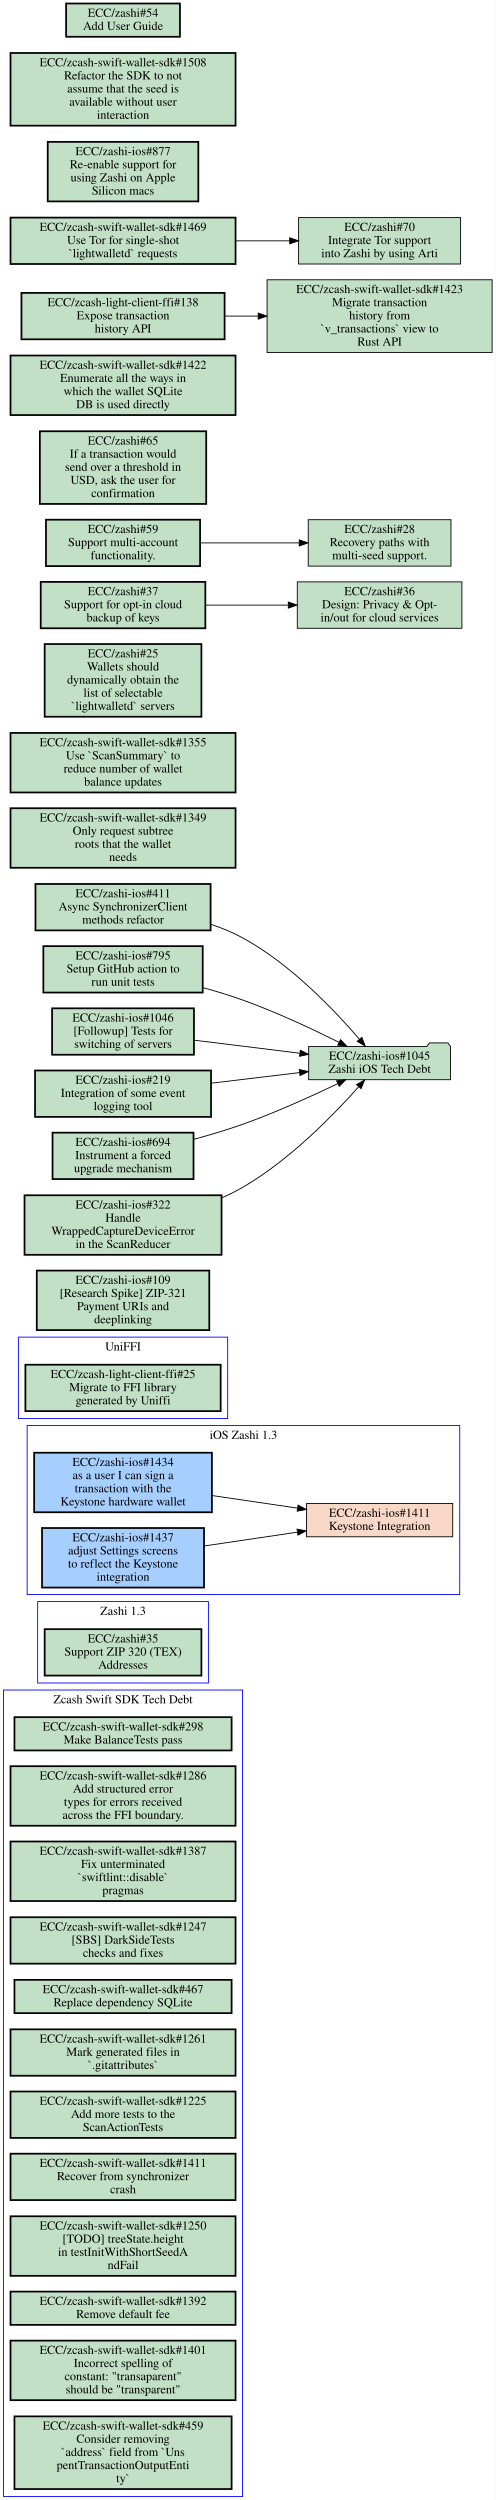
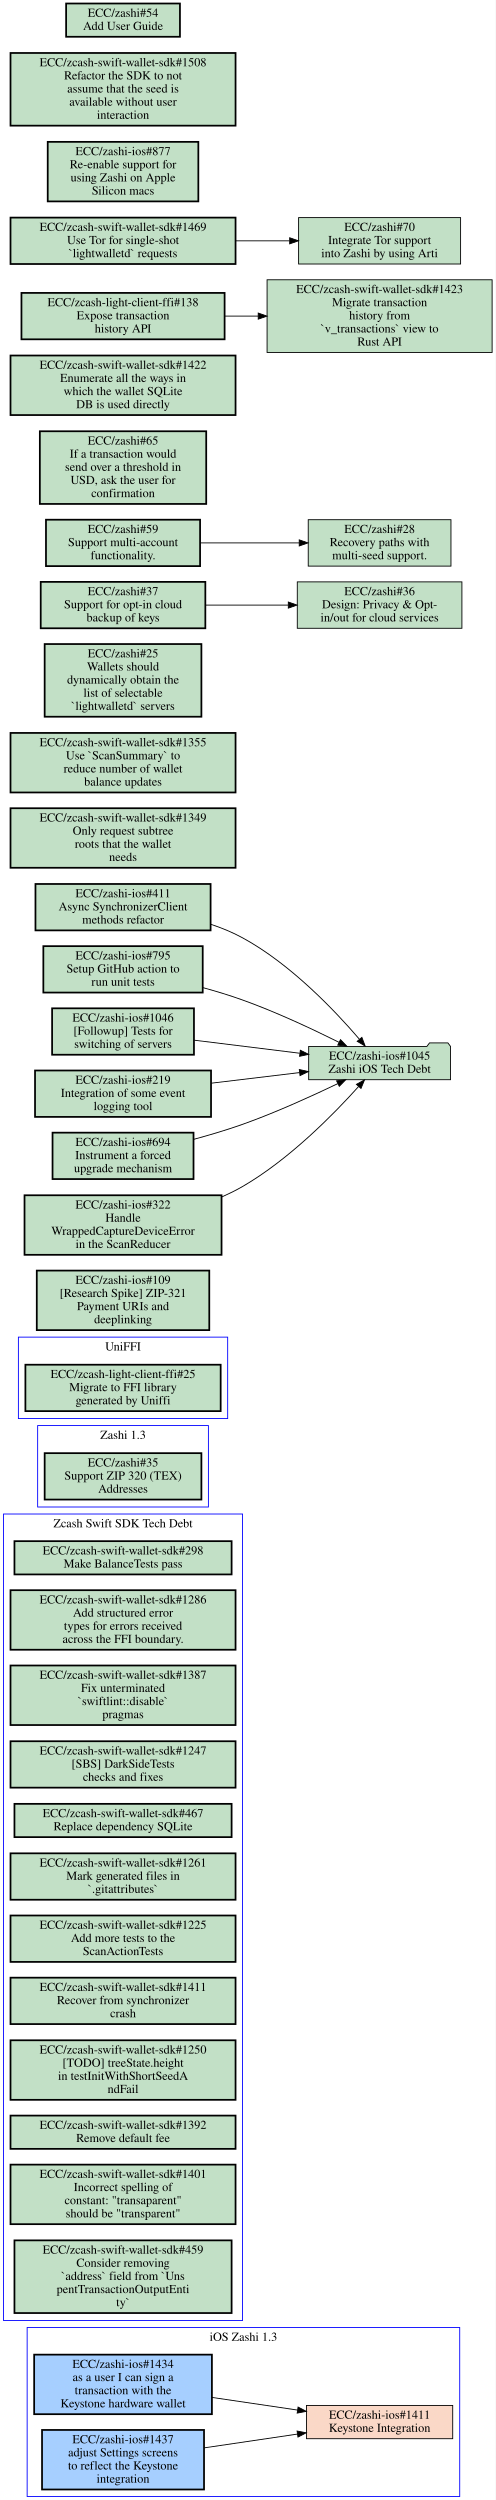
<svg xmlns="http://www.w3.org/2000/svg" xmlns:xlink="http://www.w3.org/1999/xlink" width="566pt" height="2855pt" viewBox="0.00 0.00 566.00 2855.00">
  <g id="graph0" class="graph" transform="scale(1 1) rotate(0) translate(4 2851)">
    <polygon fill="white" stroke="transparent" points="-4,4 -4,-2851 562,-2851 562,4 -4,4" />
    <g id="clust1" class="cluster">
+       <polygon fill="none" stroke="blue" points="39,-1130 39,-1223 234,-1223 234,-1130 39,-1130" />
+       <text text-anchor="middle" x="136.5" y="-1207.8" font-family="Times,serif" font-size="14.00">Zashi 1.3</text>
+     </g>
+     <g id="clust2" class="cluster">
      <polygon fill="none" stroke="blue" points="17,-1231 17,-1324 256,-1324 256,-1231 17,-1231" />
      <text text-anchor="middle" x="136.5" y="-1308.8" font-family="Times,serif" font-size="14.00">UniFFI</text>
    </g>
-     <g id="clust2" class="cluster">
-       <polygon fill="none" stroke="blue" points="0,0 0,-921 273,-921 273,0 0,0" />
-       <text text-anchor="middle" x="136.5" y="-905.8" font-family="Times,serif" font-size="14.00">Zcash Swift SDK Tech Debt</text>
-     </g>
    <g id="clust3" class="cluster">
-       <polygon fill="none" stroke="blue" points="39,-929 39,-1022 234,-1022 234,-929 39,-929" />
-       <text text-anchor="middle" x="136.5" y="-1006.8" font-family="Times,serif" font-size="14.00">Zashi 1.3</text>
+       <polygon fill="none" stroke="blue" points="27,0 27,-193 521,-193 521,0 27,0" />
+       <text text-anchor="middle" x="274" y="-177.8" font-family="Times,serif" font-size="14.00">iOS Zashi 1.3</text>
    </g>
    <g id="clust4" class="cluster">
-       <polygon fill="none" stroke="blue" points="27,-1030 27,-1223 521,-1223 521,-1030 27,-1030" />
-       <text text-anchor="middle" x="274" y="-1207.8" font-family="Times,serif" font-size="14.00">iOS Zashi 1.3</text>
+       <polygon fill="none" stroke="blue" points="0,-201 0,-1122 273,-1122 273,-201 0,-201" />
+       <text text-anchor="middle" x="136.5" y="-1106.8" font-family="Times,serif" font-size="14.00">Zcash Swift SDK Tech Debt</text>
    </g>
    <g id="node1" class="node open">
      <g id="a_node1">
+         <a xlink:href="https://github.com/Electric-Coin-Company/zashi/issues/35" xlink:title="ECC/zashi#35&#10;Support ZIP 320 (TEX)&#10;Addresses" target="_blank">
+           <polygon fill="#c2e0c6" stroke="black" stroke-width="2" points="226,-1191.5 47,-1191.5 47,-1138.5 226,-1138.5 226,-1191.5" />
+           <text text-anchor="middle" x="136.5" y="-1176.3" font-family="Times,serif" font-size="14.00">ECC/zashi#35</text>
+           <text text-anchor="middle" x="136.5" y="-1161.3" font-family="Times,serif" font-size="14.00">Support ZIP 320 (TEX)</text>
+           <text text-anchor="middle" x="136.5" y="-1146.3" font-family="Times,serif" font-size="14.00">Addresses</text>
+         </a>
+       </g>
+     </g>
+     <g id="node2" class="node open">
+       <g id="a_node2">
        <a xlink:href="https://github.com/Electric-Coin-Company/zcash-light-client-ffi/issues/25" xlink:title="ECC/zcash-light-client-ffi#25&#10;Migrate to FFI library&#10;generated by Uniffi" target="_blank">
          <polygon fill="#c2e0c6" stroke="black" stroke-width="2" points="248,-1292.5 25,-1292.5 25,-1239.5 248,-1239.5 248,-1292.5" />
          <text text-anchor="middle" x="136.5" y="-1277.3" font-family="Times,serif" font-size="14.00">ECC/zcash-light-client-ffi#25</text>
          <text text-anchor="middle" x="136.5" y="-1262.3" font-family="Times,serif" font-size="14.00">Migrate to FFI library</text>
          <text text-anchor="middle" x="136.5" y="-1247.3" font-family="Times,serif" font-size="14.00">generated by Uniffi</text>
        </a>
      </g>
    </g>
-     <g id="node2" class="node open">
-       <g id="a_node2">
-         <a xlink:href="https://github.com/Electric-Coin-Company/zcash-swift-wallet-sdk/issues/298" xlink:title="ECC/zcash-swift-wallet-sdk#298&#10;Make BalanceTests pass" target="_blank">
-           <polygon fill="#c2e0c6" stroke="black" stroke-width="2" points="260.5,-890 12.5,-890 12.5,-852 260.5,-852 260.5,-890" />
-           <text text-anchor="middle" x="136.5" y="-874.8" font-family="Times,serif" font-size="14.00">ECC/zcash-swift-wallet-sdk#298</text>
-           <text text-anchor="middle" x="136.5" y="-859.8" font-family="Times,serif" font-size="14.00">Make BalanceTests pass</text>
-         </a>
-       </g>
-     </g>
-     <g id="node3" class="node open">
+     <g id="node3" class="node closed">
      <g id="a_node3">
-         <a xlink:href="https://github.com/Electric-Coin-Company/zcash-swift-wallet-sdk/issues/1286" xlink:title="ECC/zcash-swift-wallet-sdk#1286&#10;Add structured error&#10;types for errors received&#10;across the FFI boundary." target="_blank">
-           <polygon fill="#c2e0c6" stroke="black" stroke-width="2" points="265,-834 8,-834 8,-766 265,-766 265,-834" />
-           <text text-anchor="middle" x="136.5" y="-818.8" font-family="Times,serif" font-size="14.00">ECC/zcash-swift-wallet-sdk#1286</text>
-           <text text-anchor="middle" x="136.5" y="-803.8" font-family="Times,serif" font-size="14.00">Add structured error</text>
-           <text text-anchor="middle" x="136.5" y="-788.8" font-family="Times,serif" font-size="14.00">types for errors received</text>
-           <text text-anchor="middle" x="136.5" y="-773.8" font-family="Times,serif" font-size="14.00">across the FFI boundary.</text>
-         </a>
-       </g>
-     </g>
-     <g id="node4" class="node open">
+         <a xlink:href="https://github.com/Electric-Coin-Company/zashi-ios/issues/1411" xlink:title="ECC/zashi-ios#1411&#10;Keystone Integration" target="_blank">
+           <polygon fill="#fad8c7" stroke="black" points="513,-104 346,-104 346,-66 513,-66 513,-104" />
+           <text text-anchor="middle" x="429.5" y="-88.8" font-family="Times,serif" font-size="14.00">ECC/zashi-ios#1411</text>
+           <text text-anchor="middle" x="429.5" y="-73.8" font-family="Times,serif" font-size="14.00">Keystone Integration</text>
+         </a>
+       </g>
+     </g>
+     <g id="node4" class="node committed">
      <g id="a_node4">
-         <a xlink:href="https://github.com/Electric-Coin-Company/zcash-swift-wallet-sdk/issues/1387" xlink:title="ECC/zcash-swift-wallet-sdk#1387&#10;Fix unterminated&#10;`swiftlint::disable`&#10;pragmas" target="_blank">
-           <polygon fill="#c2e0c6" stroke="black" stroke-width="2" points="265,-748 8,-748 8,-680 265,-680 265,-748" />
-           <text text-anchor="middle" x="136.5" y="-732.8" font-family="Times,serif" font-size="14.00">ECC/zcash-swift-wallet-sdk#1387</text>
-           <text text-anchor="middle" x="136.5" y="-717.8" font-family="Times,serif" font-size="14.00">Fix unterminated</text>
-           <text text-anchor="middle" x="136.5" y="-702.8" font-family="Times,serif" font-size="14.00">`swiftlint::disable`</text>
-           <text text-anchor="middle" x="136.5" y="-687.8" font-family="Times,serif" font-size="14.00">pragmas</text>
-         </a>
-       </g>
-     </g>
-     <g id="node5" class="node open">
+         <a xlink:href="https://github.com/Electric-Coin-Company/zashi-ios/issues/1434" xlink:title="ECC/zashi-ios#1434&#10;as a user I can sign a&#10;transaction with the&#10;Keystone hardware wallet" target="_blank">
+           <polygon fill="#a6cfff" stroke="black" stroke-width="2" points="238,-162 35,-162 35,-94 238,-94 238,-162" />
+           <text text-anchor="middle" x="136.5" y="-146.8" font-family="Times,serif" font-size="14.00">ECC/zashi-ios#1434</text>
+           <text text-anchor="middle" x="136.5" y="-131.8" font-family="Times,serif" font-size="14.00">as a user I can sign a</text>
+           <text text-anchor="middle" x="136.5" y="-116.8" font-family="Times,serif" font-size="14.00">transaction with the</text>
+           <text text-anchor="middle" x="136.5" y="-101.8" font-family="Times,serif" font-size="14.00">Keystone hardware wallet</text>
+         </a>
+       </g>
+     </g>
+     <g id="edge1" class="edge">
+       <path fill="none" stroke="black" d="M238.05,-113.14C269.78,-108.45 304.66,-103.3 335.81,-98.7" />
+       <polygon fill="black" stroke="black" points="336.4,-102.15 345.78,-97.22 335.37,-95.23 336.4,-102.15" />
+     </g>
+     <g id="node5" class="node committed">
      <g id="a_node5">
-         <a xlink:href="https://github.com/Electric-Coin-Company/zcash-swift-wallet-sdk/issues/1247" xlink:title="ECC/zcash-swift-wallet-sdk#1247&#10;[SBS] DarkSideTests&#10;checks and fixes" target="_blank">
-           <polygon fill="#c2e0c6" stroke="black" stroke-width="2" points="265,-661.5 8,-661.5 8,-608.5 265,-608.5 265,-661.5" />
-           <text text-anchor="middle" x="136.5" y="-646.3" font-family="Times,serif" font-size="14.00">ECC/zcash-swift-wallet-sdk#1247</text>
-           <text text-anchor="middle" x="136.5" y="-631.3" font-family="Times,serif" font-size="14.00">[SBS] DarkSideTests</text>
-           <text text-anchor="middle" x="136.5" y="-616.3" font-family="Times,serif" font-size="14.00">checks and fixes</text>
-         </a>
-       </g>
+         <a xlink:href="https://github.com/Electric-Coin-Company/zashi-ios/issues/1437" xlink:title="ECC/zashi-ios#1437&#10;adjust Settings screens&#10;to reflect the Keystone&#10;integration" target="_blank">
+           <polygon fill="#a6cfff" stroke="black" stroke-width="2" points="229,-76 44,-76 44,-8 229,-8 229,-76" />
+           <text text-anchor="middle" x="136.5" y="-60.8" font-family="Times,serif" font-size="14.00">ECC/zashi-ios#1437</text>
+           <text text-anchor="middle" x="136.5" y="-45.8" font-family="Times,serif" font-size="14.00">adjust Settings screens</text>
+           <text text-anchor="middle" x="136.5" y="-30.8" font-family="Times,serif" font-size="14.00">to reflect the Keystone</text>
+           <text text-anchor="middle" x="136.5" y="-15.8" font-family="Times,serif" font-size="14.00">integration</text>
+         </a>
+       </g>
+     </g>
+     <g id="edge2" class="edge">
+       <path fill="none" stroke="black" d="M229.17,-55.55C263.14,-60.56 301.66,-66.26 335.72,-71.29" />
+       <polygon fill="black" stroke="black" points="335.27,-74.76 345.67,-72.76 336.29,-67.84 335.27,-74.76" />
    </g>
    <g id="node6" class="node open">
      <g id="a_node6">
-         <a xlink:href="https://github.com/Electric-Coin-Company/zcash-swift-wallet-sdk/issues/467" xlink:title="ECC/zcash-swift-wallet-sdk#467&#10;Replace dependency SQLite" target="_blank">
-           <polygon fill="#c2e0c6" stroke="black" stroke-width="2" points="260.5,-590 12.5,-590 12.5,-552 260.5,-552 260.5,-590" />
-           <text text-anchor="middle" x="136.5" y="-574.8" font-family="Times,serif" font-size="14.00">ECC/zcash-swift-wallet-sdk#467</text>
-           <text text-anchor="middle" x="136.5" y="-559.8" font-family="Times,serif" font-size="14.00">Replace dependency SQLite</text>
+         <a xlink:href="https://github.com/Electric-Coin-Company/zcash-swift-wallet-sdk/issues/298" xlink:title="ECC/zcash-swift-wallet-sdk#298&#10;Make BalanceTests pass" target="_blank">
+           <polygon fill="#c2e0c6" stroke="black" stroke-width="2" points="260.5,-1091 12.5,-1091 12.5,-1053 260.5,-1053 260.5,-1091" />
+           <text text-anchor="middle" x="136.5" y="-1075.8" font-family="Times,serif" font-size="14.00">ECC/zcash-swift-wallet-sdk#298</text>
+           <text text-anchor="middle" x="136.5" y="-1060.8" font-family="Times,serif" font-size="14.00">Make BalanceTests pass</text>
        </a>
      </g>
    </g>
    <g id="node7" class="node open">
      <g id="a_node7">
-         <a xlink:href="https://github.com/Electric-Coin-Company/zcash-swift-wallet-sdk/issues/1261" xlink:title="ECC/zcash-swift-wallet-sdk#1261&#10;Mark generated files in&#10;`.gitattributes`" target="_blank">
-           <polygon fill="#c2e0c6" stroke="black" stroke-width="2" points="265,-533.5 8,-533.5 8,-480.5 265,-480.5 265,-533.5" />
-           <text text-anchor="middle" x="136.5" y="-518.3" font-family="Times,serif" font-size="14.00">ECC/zcash-swift-wallet-sdk#1261</text>
-           <text text-anchor="middle" x="136.5" y="-503.3" font-family="Times,serif" font-size="14.00">Mark generated files in</text>
-           <text text-anchor="middle" x="136.5" y="-488.3" font-family="Times,serif" font-size="14.00">`.gitattributes`</text>
+         <a xlink:href="https://github.com/Electric-Coin-Company/zcash-swift-wallet-sdk/issues/1286" xlink:title="ECC/zcash-swift-wallet-sdk#1286&#10;Add structured error&#10;types for errors received&#10;across the FFI boundary." target="_blank">
+           <polygon fill="#c2e0c6" stroke="black" stroke-width="2" points="265,-1035 8,-1035 8,-967 265,-967 265,-1035" />
+           <text text-anchor="middle" x="136.5" y="-1019.8" font-family="Times,serif" font-size="14.00">ECC/zcash-swift-wallet-sdk#1286</text>
+           <text text-anchor="middle" x="136.5" y="-1004.8" font-family="Times,serif" font-size="14.00">Add structured error</text>
+           <text text-anchor="middle" x="136.5" y="-989.8" font-family="Times,serif" font-size="14.00">types for errors received</text>
+           <text text-anchor="middle" x="136.5" y="-974.8" font-family="Times,serif" font-size="14.00">across the FFI boundary.</text>
        </a>
      </g>
    </g>
    <g id="node8" class="node open">
      <g id="a_node8">
-         <a xlink:href="https://github.com/Electric-Coin-Company/zcash-swift-wallet-sdk/issues/1225" xlink:title="ECC/zcash-swift-wallet-sdk#1225&#10;Add more tests to the&#10;ScanActionTests" target="_blank">
-           <polygon fill="#c2e0c6" stroke="black" stroke-width="2" points="265,-462.5 8,-462.5 8,-409.5 265,-409.5 265,-462.5" />
-           <text text-anchor="middle" x="136.5" y="-447.3" font-family="Times,serif" font-size="14.00">ECC/zcash-swift-wallet-sdk#1225</text>
-           <text text-anchor="middle" x="136.5" y="-432.3" font-family="Times,serif" font-size="14.00">Add more tests to the</text>
-           <text text-anchor="middle" x="136.5" y="-417.3" font-family="Times,serif" font-size="14.00">ScanActionTests</text>
+         <a xlink:href="https://github.com/Electric-Coin-Company/zcash-swift-wallet-sdk/issues/1387" xlink:title="ECC/zcash-swift-wallet-sdk#1387&#10;Fix unterminated&#10;`swiftlint::disable`&#10;pragmas" target="_blank">
+           <polygon fill="#c2e0c6" stroke="black" stroke-width="2" points="265,-949 8,-949 8,-881 265,-881 265,-949" />
+           <text text-anchor="middle" x="136.5" y="-933.8" font-family="Times,serif" font-size="14.00">ECC/zcash-swift-wallet-sdk#1387</text>
+           <text text-anchor="middle" x="136.5" y="-918.8" font-family="Times,serif" font-size="14.00">Fix unterminated</text>
+           <text text-anchor="middle" x="136.5" y="-903.8" font-family="Times,serif" font-size="14.00">`swiftlint::disable`</text>
+           <text text-anchor="middle" x="136.5" y="-888.8" font-family="Times,serif" font-size="14.00">pragmas</text>
        </a>
      </g>
    </g>
    <g id="node9" class="node open">
      <g id="a_node9">
-         <a xlink:href="https://github.com/Electric-Coin-Company/zcash-swift-wallet-sdk/issues/1411" xlink:title="ECC/zcash-swift-wallet-sdk#1411&#10;Recover from synchronizer&#10;crash" target="_blank">
-           <polygon fill="#c2e0c6" stroke="black" stroke-width="2" points="265,-391.5 8,-391.5 8,-338.5 265,-338.5 265,-391.5" />
-           <text text-anchor="middle" x="136.5" y="-376.3" font-family="Times,serif" font-size="14.00">ECC/zcash-swift-wallet-sdk#1411</text>
-           <text text-anchor="middle" x="136.5" y="-361.3" font-family="Times,serif" font-size="14.00">Recover from synchronizer</text>
-           <text text-anchor="middle" x="136.5" y="-346.3" font-family="Times,serif" font-size="14.00">crash</text>
+         <a xlink:href="https://github.com/Electric-Coin-Company/zcash-swift-wallet-sdk/issues/1247" xlink:title="ECC/zcash-swift-wallet-sdk#1247&#10;[SBS] DarkSideTests&#10;checks and fixes" target="_blank">
+           <polygon fill="#c2e0c6" stroke="black" stroke-width="2" points="265,-862.5 8,-862.5 8,-809.5 265,-809.5 265,-862.5" />
+           <text text-anchor="middle" x="136.5" y="-847.3" font-family="Times,serif" font-size="14.00">ECC/zcash-swift-wallet-sdk#1247</text>
+           <text text-anchor="middle" x="136.5" y="-832.3" font-family="Times,serif" font-size="14.00">[SBS] DarkSideTests</text>
+           <text text-anchor="middle" x="136.5" y="-817.3" font-family="Times,serif" font-size="14.00">checks and fixes</text>
        </a>
      </g>
    </g>
    <g id="node10" class="node open">
      <g id="a_node10">
-         <a xlink:href="https://github.com/Electric-Coin-Company/zcash-swift-wallet-sdk/issues/1250" xlink:title="ECC/zcash-swift-wallet-sdk#1250&#10;[TODO] treeState.height&#10;in testInitWithShortSeedA&#10;ndFail" target="_blank">
-           <polygon fill="#c2e0c6" stroke="black" stroke-width="2" points="265,-320 8,-320 8,-252 265,-252 265,-320" />
-           <text text-anchor="middle" x="136.5" y="-304.8" font-family="Times,serif" font-size="14.00">ECC/zcash-swift-wallet-sdk#1250</text>
-           <text text-anchor="middle" x="136.5" y="-289.8" font-family="Times,serif" font-size="14.00">[TODO] treeState.height</text>
-           <text text-anchor="middle" x="136.5" y="-274.8" font-family="Times,serif" font-size="14.00">in testInitWithShortSeedA</text>
-           <text text-anchor="middle" x="136.5" y="-259.8" font-family="Times,serif" font-size="14.00">ndFail</text>
+         <a xlink:href="https://github.com/Electric-Coin-Company/zcash-swift-wallet-sdk/issues/467" xlink:title="ECC/zcash-swift-wallet-sdk#467&#10;Replace dependency SQLite" target="_blank">
+           <polygon fill="#c2e0c6" stroke="black" stroke-width="2" points="260.5,-791 12.5,-791 12.5,-753 260.5,-753 260.5,-791" />
+           <text text-anchor="middle" x="136.5" y="-775.8" font-family="Times,serif" font-size="14.00">ECC/zcash-swift-wallet-sdk#467</text>
+           <text text-anchor="middle" x="136.5" y="-760.8" font-family="Times,serif" font-size="14.00">Replace dependency SQLite</text>
        </a>
      </g>
    </g>
    <g id="node11" class="node open">
      <g id="a_node11">
-         <a xlink:href="https://github.com/Electric-Coin-Company/zcash-swift-wallet-sdk/issues/1392" xlink:title="ECC/zcash-swift-wallet-sdk#1392&#10;Remove default fee" target="_blank">
-           <polygon fill="#c2e0c6" stroke="black" stroke-width="2" points="265,-234 8,-234 8,-196 265,-196 265,-234" />
-           <text text-anchor="middle" x="136.5" y="-218.8" font-family="Times,serif" font-size="14.00">ECC/zcash-swift-wallet-sdk#1392</text>
-           <text text-anchor="middle" x="136.5" y="-203.8" font-family="Times,serif" font-size="14.00">Remove default fee</text>
+         <a xlink:href="https://github.com/Electric-Coin-Company/zcash-swift-wallet-sdk/issues/1261" xlink:title="ECC/zcash-swift-wallet-sdk#1261&#10;Mark generated files in&#10;`.gitattributes`" target="_blank">
+           <polygon fill="#c2e0c6" stroke="black" stroke-width="2" points="265,-734.5 8,-734.5 8,-681.5 265,-681.5 265,-734.5" />
+           <text text-anchor="middle" x="136.5" y="-719.3" font-family="Times,serif" font-size="14.00">ECC/zcash-swift-wallet-sdk#1261</text>
+           <text text-anchor="middle" x="136.5" y="-704.3" font-family="Times,serif" font-size="14.00">Mark generated files in</text>
+           <text text-anchor="middle" x="136.5" y="-689.3" font-family="Times,serif" font-size="14.00">`.gitattributes`</text>
        </a>
      </g>
    </g>
    <g id="node12" class="node open">
      <g id="a_node12">
-         <a xlink:href="https://github.com/Electric-Coin-Company/zcash-swift-wallet-sdk/issues/1401" xlink:title="ECC/zcash-swift-wallet-sdk#1401&#10;Incorrect spelling of&#10;constant: &quot;transaparent&quot;&#10;should be &quot;transparent&quot;" target="_blank">
-           <polygon fill="#c2e0c6" stroke="black" stroke-width="2" points="265,-178 8,-178 8,-110 265,-110 265,-178" />
-           <text text-anchor="middle" x="136.5" y="-162.8" font-family="Times,serif" font-size="14.00">ECC/zcash-swift-wallet-sdk#1401</text>
-           <text text-anchor="middle" x="136.5" y="-147.8" font-family="Times,serif" font-size="14.00">Incorrect spelling of</text>
-           <text text-anchor="middle" x="136.5" y="-132.8" font-family="Times,serif" font-size="14.00">constant: "transaparent"</text>
-           <text text-anchor="middle" x="136.5" y="-117.8" font-family="Times,serif" font-size="14.00">should be "transparent"</text>
+         <a xlink:href="https://github.com/Electric-Coin-Company/zcash-swift-wallet-sdk/issues/1225" xlink:title="ECC/zcash-swift-wallet-sdk#1225&#10;Add more tests to the&#10;ScanActionTests" target="_blank">
+           <polygon fill="#c2e0c6" stroke="black" stroke-width="2" points="265,-663.5 8,-663.5 8,-610.5 265,-610.5 265,-663.5" />
+           <text text-anchor="middle" x="136.5" y="-648.3" font-family="Times,serif" font-size="14.00">ECC/zcash-swift-wallet-sdk#1225</text>
+           <text text-anchor="middle" x="136.5" y="-633.3" font-family="Times,serif" font-size="14.00">Add more tests to the</text>
+           <text text-anchor="middle" x="136.5" y="-618.3" font-family="Times,serif" font-size="14.00">ScanActionTests</text>
        </a>
      </g>
    </g>
    <g id="node13" class="node open">
      <g id="a_node13">
-         <a xlink:href="https://github.com/Electric-Coin-Company/zcash-swift-wallet-sdk/issues/459" xlink:title="ECC/zcash-swift-wallet-sdk#459&#10;Consider removing&#10;`address` field from `Uns&#10;pentTransactionOutputEnti&#10;ty`" target="_blank">
-           <polygon fill="#c2e0c6" stroke="black" stroke-width="2" points="260.5,-91.5 12.5,-91.5 12.5,-8.5 260.5,-8.5 260.5,-91.5" />
-           <text text-anchor="middle" x="136.5" y="-76.3" font-family="Times,serif" font-size="14.00">ECC/zcash-swift-wallet-sdk#459</text>
-           <text text-anchor="middle" x="136.5" y="-61.3" font-family="Times,serif" font-size="14.00">Consider removing</text>
-           <text text-anchor="middle" x="136.5" y="-46.3" font-family="Times,serif" font-size="14.00">`address` field from `Uns</text>
-           <text text-anchor="middle" x="136.5" y="-31.3" font-family="Times,serif" font-size="14.00">pentTransactionOutputEnti</text>
-           <text text-anchor="middle" x="136.5" y="-16.3" font-family="Times,serif" font-size="14.00">ty`</text>
+         <a xlink:href="https://github.com/Electric-Coin-Company/zcash-swift-wallet-sdk/issues/1411" xlink:title="ECC/zcash-swift-wallet-sdk#1411&#10;Recover from synchronizer&#10;crash" target="_blank">
+           <polygon fill="#c2e0c6" stroke="black" stroke-width="2" points="265,-592.5 8,-592.5 8,-539.5 265,-539.5 265,-592.5" />
+           <text text-anchor="middle" x="136.5" y="-577.3" font-family="Times,serif" font-size="14.00">ECC/zcash-swift-wallet-sdk#1411</text>
+           <text text-anchor="middle" x="136.5" y="-562.3" font-family="Times,serif" font-size="14.00">Recover from synchronizer</text>
+           <text text-anchor="middle" x="136.5" y="-547.3" font-family="Times,serif" font-size="14.00">crash</text>
        </a>
      </g>
    </g>
    <g id="node14" class="node open">
      <g id="a_node14">
-         <a xlink:href="https://github.com/Electric-Coin-Company/zashi/issues/35" xlink:title="ECC/zashi#35&#10;Support ZIP 320 (TEX)&#10;Addresses" target="_blank">
-           <polygon fill="#c2e0c6" stroke="black" stroke-width="2" points="226,-990.5 47,-990.5 47,-937.5 226,-937.5 226,-990.5" />
-           <text text-anchor="middle" x="136.5" y="-975.3" font-family="Times,serif" font-size="14.00">ECC/zashi#35</text>
-           <text text-anchor="middle" x="136.5" y="-960.3" font-family="Times,serif" font-size="14.00">Support ZIP 320 (TEX)</text>
-           <text text-anchor="middle" x="136.5" y="-945.3" font-family="Times,serif" font-size="14.00">Addresses</text>
-         </a>
-       </g>
-     </g>
-     <g id="node15" class="node closed">
+         <a xlink:href="https://github.com/Electric-Coin-Company/zcash-swift-wallet-sdk/issues/1250" xlink:title="ECC/zcash-swift-wallet-sdk#1250&#10;[TODO] treeState.height&#10;in testInitWithShortSeedA&#10;ndFail" target="_blank">
+           <polygon fill="#c2e0c6" stroke="black" stroke-width="2" points="265,-521 8,-521 8,-453 265,-453 265,-521" />
+           <text text-anchor="middle" x="136.5" y="-505.8" font-family="Times,serif" font-size="14.00">ECC/zcash-swift-wallet-sdk#1250</text>
+           <text text-anchor="middle" x="136.5" y="-490.8" font-family="Times,serif" font-size="14.00">[TODO] treeState.height</text>
+           <text text-anchor="middle" x="136.5" y="-475.8" font-family="Times,serif" font-size="14.00">in testInitWithShortSeedA</text>
+           <text text-anchor="middle" x="136.5" y="-460.8" font-family="Times,serif" font-size="14.00">ndFail</text>
+         </a>
+       </g>
+     </g>
+     <g id="node15" class="node open">
      <g id="a_node15">
-         <a xlink:href="https://github.com/Electric-Coin-Company/zashi-ios/issues/1411" xlink:title="ECC/zashi-ios#1411&#10;Keystone Integration" target="_blank">
-           <polygon fill="#fad8c7" stroke="black" points="513,-1134 346,-1134 346,-1096 513,-1096 513,-1134" />
-           <text text-anchor="middle" x="429.5" y="-1118.8" font-family="Times,serif" font-size="14.00">ECC/zashi-ios#1411</text>
-           <text text-anchor="middle" x="429.5" y="-1103.8" font-family="Times,serif" font-size="14.00">Keystone Integration</text>
-         </a>
-       </g>
-     </g>
-     <g id="node16" class="node committed">
+         <a xlink:href="https://github.com/Electric-Coin-Company/zcash-swift-wallet-sdk/issues/1392" xlink:title="ECC/zcash-swift-wallet-sdk#1392&#10;Remove default fee" target="_blank">
+           <polygon fill="#c2e0c6" stroke="black" stroke-width="2" points="265,-435 8,-435 8,-397 265,-397 265,-435" />
+           <text text-anchor="middle" x="136.5" y="-419.8" font-family="Times,serif" font-size="14.00">ECC/zcash-swift-wallet-sdk#1392</text>
+           <text text-anchor="middle" x="136.5" y="-404.8" font-family="Times,serif" font-size="14.00">Remove default fee</text>
+         </a>
+       </g>
+     </g>
+     <g id="node16" class="node open">
      <g id="a_node16">
-         <a xlink:href="https://github.com/Electric-Coin-Company/zashi-ios/issues/1434" xlink:title="ECC/zashi-ios#1434&#10;as a user I can sign a&#10;transaction with the&#10;Keystone hardware wallet" target="_blank">
-           <polygon fill="#a6cfff" stroke="black" stroke-width="2" points="238,-1192 35,-1192 35,-1124 238,-1124 238,-1192" />
-           <text text-anchor="middle" x="136.5" y="-1176.8" font-family="Times,serif" font-size="14.00">ECC/zashi-ios#1434</text>
-           <text text-anchor="middle" x="136.5" y="-1161.8" font-family="Times,serif" font-size="14.00">as a user I can sign a</text>
-           <text text-anchor="middle" x="136.5" y="-1146.8" font-family="Times,serif" font-size="14.00">transaction with the</text>
-           <text text-anchor="middle" x="136.5" y="-1131.8" font-family="Times,serif" font-size="14.00">Keystone hardware wallet</text>
-         </a>
-       </g>
-     </g>
-     <g id="edge1" class="edge">
-       <path fill="none" stroke="black" d="M238.05,-1143.1C269.78,-1138.5 304.66,-1133.3 335.81,-1128.7" />
-       <polygon fill="black" stroke="black" points="336.41,-1132.15 345.78,-1127.2 335.37,-1125.23 336.41,-1132.15" />
-     </g>
-     <g id="node17" class="node committed">
+         <a xlink:href="https://github.com/Electric-Coin-Company/zcash-swift-wallet-sdk/issues/1401" xlink:title="ECC/zcash-swift-wallet-sdk#1401&#10;Incorrect spelling of&#10;constant: &quot;transaparent&quot;&#10;should be &quot;transparent&quot;" target="_blank">
+           <polygon fill="#c2e0c6" stroke="black" stroke-width="2" points="265,-379 8,-379 8,-311 265,-311 265,-379" />
+           <text text-anchor="middle" x="136.5" y="-363.8" font-family="Times,serif" font-size="14.00">ECC/zcash-swift-wallet-sdk#1401</text>
+           <text text-anchor="middle" x="136.5" y="-348.8" font-family="Times,serif" font-size="14.00">Incorrect spelling of</text>
+           <text text-anchor="middle" x="136.5" y="-333.8" font-family="Times,serif" font-size="14.00">constant: "transaparent"</text>
+           <text text-anchor="middle" x="136.5" y="-318.8" font-family="Times,serif" font-size="14.00">should be "transparent"</text>
+         </a>
+       </g>
+     </g>
+     <g id="node17" class="node open">
      <g id="a_node17">
-         <a xlink:href="https://github.com/Electric-Coin-Company/zashi-ios/issues/1437" xlink:title="ECC/zashi-ios#1437&#10;adjust Settings screens&#10;to reflect the Keystone&#10;integration" target="_blank">
-           <polygon fill="#a6cfff" stroke="black" stroke-width="2" points="229,-1106 44,-1106 44,-1038 229,-1038 229,-1106" />
-           <text text-anchor="middle" x="136.5" y="-1090.8" font-family="Times,serif" font-size="14.00">ECC/zashi-ios#1437</text>
-           <text text-anchor="middle" x="136.5" y="-1075.8" font-family="Times,serif" font-size="14.00">adjust Settings screens</text>
-           <text text-anchor="middle" x="136.5" y="-1060.8" font-family="Times,serif" font-size="14.00">to reflect the Keystone</text>
-           <text text-anchor="middle" x="136.5" y="-1045.8" font-family="Times,serif" font-size="14.00">integration</text>
-         </a>
-       </g>
-     </g>
-     <g id="edge2" class="edge">
-       <path fill="none" stroke="black" d="M229.17,-1085.5C263.14,-1090.6 301.66,-1096.3 335.72,-1101.3" />
-       <polygon fill="black" stroke="black" points="335.26,-1104.77 345.67,-1102.8 336.3,-1097.85 335.26,-1104.77" />
+         <a xlink:href="https://github.com/Electric-Coin-Company/zcash-swift-wallet-sdk/issues/459" xlink:title="ECC/zcash-swift-wallet-sdk#459&#10;Consider removing&#10;`address` field from `Uns&#10;pentTransactionOutputEnti&#10;ty`" target="_blank">
+           <polygon fill="#c2e0c6" stroke="black" stroke-width="2" points="260.5,-292.5 12.5,-292.5 12.5,-209.5 260.5,-209.5 260.5,-292.5" />
+           <text text-anchor="middle" x="136.5" y="-277.3" font-family="Times,serif" font-size="14.00">ECC/zcash-swift-wallet-sdk#459</text>
+           <text text-anchor="middle" x="136.5" y="-262.3" font-family="Times,serif" font-size="14.00">Consider removing</text>
+           <text text-anchor="middle" x="136.5" y="-247.3" font-family="Times,serif" font-size="14.00">`address` field from `Uns</text>
+           <text text-anchor="middle" x="136.5" y="-232.3" font-family="Times,serif" font-size="14.00">pentTransactionOutputEnti</text>
+           <text text-anchor="middle" x="136.5" y="-217.3" font-family="Times,serif" font-size="14.00">ty`</text>
+         </a>
+       </g>
    </g>
    <g id="node18" class="node open">
      <g id="a_node18">
        <a xlink:href="https://github.com/Electric-Coin-Company/zashi-ios/issues/109" xlink:title="ECC/zashi-ios#109&#10;[Research Spike] ZIP-321&#10;Payment URIs and&#10;deeplinking" target="_blank">
          <polygon fill="#c2e0c6" stroke="black" stroke-width="2" points="235,-1400 38,-1400 38,-1332 235,-1332 235,-1400" />
          <text text-anchor="middle" x="136.5" y="-1384.8" font-family="Times,serif" font-size="14.00">ECC/zashi-ios#109</text>
          <text text-anchor="middle" x="136.5" y="-1369.8" font-family="Times,serif" font-size="14.00">[Research Spike] ZIP-321</text>
          <text text-anchor="middle" x="136.5" y="-1354.8" font-family="Times,serif" font-size="14.00">Payment URIs and</text>
          <text text-anchor="middle" x="136.5" y="-1339.8" font-family="Times,serif" font-size="14.00">deeplinking</text>
        </a>
      </g>
    </g>
    <g id="node19" class="node open">
      <g id="a_node19">
        <a xlink:href="https://github.com/Electric-Coin-Company/zashi-ios/issues/411" xlink:title="ECC/zashi-ios#411&#10;Async SynchronizerClient&#10;methods refactor" target="_blank">
          <polygon fill="#c2e0c6" stroke="black" stroke-width="2" points="236.5,-1841.5 36.5,-1841.5 36.5,-1788.5 236.5,-1788.5 236.5,-1841.5" />
          <text text-anchor="middle" x="136.5" y="-1826.3" font-family="Times,serif" font-size="14.00">ECC/zashi-ios#411</text>
          <text text-anchor="middle" x="136.5" y="-1811.3" font-family="Times,serif" font-size="14.00">Async SynchronizerClient</text>
          <text text-anchor="middle" x="136.5" y="-1796.3" font-family="Times,serif" font-size="14.00">methods refactor</text>
        </a>
      </g>
    </g>
    <g id="node20" class="node open">
      <g id="a_node20">
        <a xlink:href="https://github.com/Electric-Coin-Company/zashi-ios/issues/1045" xlink:title="ECC/zashi-ios#1045&#10;Zashi iOS Tech Debt" target="_blank">
          <polygon fill="#c2e0c6" stroke="black" points="510.5,-1656 507.5,-1660 486.5,-1660 483.5,-1656 348.5,-1656 348.5,-1618 510.5,-1618 510.5,-1656" />
          <text text-anchor="middle" x="429.5" y="-1640.8" font-family="Times,serif" font-size="14.00">ECC/zashi-ios#1045</text>
          <text text-anchor="middle" x="429.5" y="-1625.8" font-family="Times,serif" font-size="14.00">Zashi iOS Tech Debt</text>
        </a>
      </g>
    </g>
    <g id="edge3" class="edge">
      <path fill="none" stroke="black" d="M236.64,-1795.5C249.25,-1791.3 261.69,-1786.2 273,-1780 327.95,-1750.1 378.7,-1696.6 406.46,-1664.2" />
      <polygon fill="black" stroke="black" points="409.26,-1666.31 413.01,-1656.4 403.9,-1661.81 409.26,-1666.31" />
    </g>
    <g id="node21" class="node open">
      <g id="a_node21">
        <a xlink:href="https://github.com/Electric-Coin-Company/zashi-ios/issues/795" xlink:title="ECC/zashi-ios#795&#10;Setup GitHub action to&#10;run unit tests" target="_blank">
          <polygon fill="#c2e0c6" stroke="black" stroke-width="2" points="227.5,-1770.5 45.5,-1770.5 45.5,-1717.5 227.5,-1717.5 227.5,-1770.5" />
          <text text-anchor="middle" x="136.5" y="-1755.3" font-family="Times,serif" font-size="14.00">ECC/zashi-ios#795</text>
          <text text-anchor="middle" x="136.5" y="-1740.3" font-family="Times,serif" font-size="14.00">Setup GitHub action to</text>
          <text text-anchor="middle" x="136.5" y="-1725.3" font-family="Times,serif" font-size="14.00">run unit tests</text>
        </a>
      </g>
    </g>
    <g id="edge4" class="edge">
      <path fill="none" stroke="black" d="M227.84,-1723.1C243.06,-1718.9 258.59,-1714.2 273,-1709 311.08,-1695.4 352.57,-1675.9 383.1,-1660.7" />
      <polygon fill="black" stroke="black" points="384.86,-1663.73 392.21,-1656.1 381.71,-1657.48 384.86,-1663.73" />
    </g>
    <g id="node22" class="node open">
      <g id="a_node22">
        <a xlink:href="https://github.com/Electric-Coin-Company/zcash-swift-wallet-sdk/issues/1349" xlink:title="ECC/zcash-swift-wallet-sdk#1349&#10;Only request subtree&#10;roots that the wallet&#10;needs" target="_blank">
          <polygon fill="#c2e0c6" stroke="black" stroke-width="2" points="265,-1928 8,-1928 8,-1860 265,-1860 265,-1928" />
          <text text-anchor="middle" x="136.5" y="-1912.8" font-family="Times,serif" font-size="14.00">ECC/zcash-swift-wallet-sdk#1349</text>
          <text text-anchor="middle" x="136.5" y="-1897.8" font-family="Times,serif" font-size="14.00">Only request subtree</text>
          <text text-anchor="middle" x="136.5" y="-1882.8" font-family="Times,serif" font-size="14.00">roots that the wallet</text>
          <text text-anchor="middle" x="136.5" y="-1867.8" font-family="Times,serif" font-size="14.00">needs</text>
        </a>
      </g>
    </g>
    <g id="node23" class="node open">
      <g id="a_node23">
        <a xlink:href="https://github.com/Electric-Coin-Company/zcash-swift-wallet-sdk/issues/1355" xlink:title="ECC/zcash-swift-wallet-sdk#1355&#10;Use `ScanSummary` to&#10;reduce number of wallet&#10;balance updates" target="_blank">
          <polygon fill="#c2e0c6" stroke="black" stroke-width="2" points="265,-2014 8,-2014 8,-1946 265,-1946 265,-2014" />
          <text text-anchor="middle" x="136.5" y="-1998.8" font-family="Times,serif" font-size="14.00">ECC/zcash-swift-wallet-sdk#1355</text>
          <text text-anchor="middle" x="136.5" y="-1983.8" font-family="Times,serif" font-size="14.00">Use `ScanSummary` to</text>
          <text text-anchor="middle" x="136.5" y="-1968.8" font-family="Times,serif" font-size="14.00">reduce number of wallet</text>
          <text text-anchor="middle" x="136.5" y="-1953.8" font-family="Times,serif" font-size="14.00">balance updates</text>
        </a>
      </g>
    </g>
    <g id="node24" class="node open">
      <g id="a_node24">
        <a xlink:href="https://github.com/Electric-Coin-Company/zashi-ios/issues/1046" xlink:title="ECC/zashi-ios#1046&#10;[Followup] Tests for&#10;switching of servers" target="_blank">
          <polygon fill="#c2e0c6" stroke="black" stroke-width="2" points="217.5,-1699.5 55.5,-1699.5 55.5,-1646.5 217.5,-1646.5 217.5,-1699.5" />
          <text text-anchor="middle" x="136.5" y="-1684.3" font-family="Times,serif" font-size="14.00">ECC/zashi-ios#1046</text>
          <text text-anchor="middle" x="136.5" y="-1669.3" font-family="Times,serif" font-size="14.00">[Followup] Tests for</text>
          <text text-anchor="middle" x="136.5" y="-1654.3" font-family="Times,serif" font-size="14.00">switching of servers</text>
        </a>
      </g>
    </g>
    <g id="edge5" class="edge">
      <path fill="none" stroke="black" d="M217.79,-1663.1C255.16,-1658.4 299.77,-1652.9 338.3,-1648.2" />
      <polygon fill="black" stroke="black" points="338.99,-1651.64 348.47,-1646.9 338.11,-1644.7 338.99,-1651.64" />
    </g>
    <g id="node25" class="node open">
      <g id="a_node25">
        <a xlink:href="https://github.com/Electric-Coin-Company/zashi/issues/25" xlink:title="ECC/zashi#25&#10;Wallets should&#10;dynamically obtain the&#10;list of selectable&#10;`lightwalletd` servers" target="_blank">
          <polygon fill="#c2e0c6" stroke="black" stroke-width="2" points="226,-2115.5 47,-2115.5 47,-2032.5 226,-2032.5 226,-2115.5" />
          <text text-anchor="middle" x="136.5" y="-2100.3" font-family="Times,serif" font-size="14.00">ECC/zashi#25</text>
          <text text-anchor="middle" x="136.5" y="-2085.3" font-family="Times,serif" font-size="14.00">Wallets should</text>
          <text text-anchor="middle" x="136.5" y="-2070.3" font-family="Times,serif" font-size="14.00">dynamically obtain the</text>
          <text text-anchor="middle" x="136.5" y="-2055.3" font-family="Times,serif" font-size="14.00">list of selectable</text>
          <text text-anchor="middle" x="136.5" y="-2040.3" font-family="Times,serif" font-size="14.00">`lightwalletd` servers</text>
        </a>
      </g>
    </g>
    <g id="node26" class="node open">
      <g id="a_node26">
        <a xlink:href="https://github.com/Electric-Coin-Company/zashi/issues/37" xlink:title="ECC/zashi#37&#10;Support for opt-in cloud&#10;backup of keys" target="_blank">
          <polygon fill="#c2e0c6" stroke="black" stroke-width="2" points="230.5,-2186.5 42.5,-2186.5 42.5,-2133.5 230.5,-2133.5 230.5,-2186.5" />
          <text text-anchor="middle" x="136.5" y="-2171.3" font-family="Times,serif" font-size="14.00">ECC/zashi#37</text>
          <text text-anchor="middle" x="136.5" y="-2156.3" font-family="Times,serif" font-size="14.00">Support for opt-in cloud</text>
          <text text-anchor="middle" x="136.5" y="-2141.3" font-family="Times,serif" font-size="14.00">backup of keys</text>
        </a>
      </g>
    </g>
    <g id="node27" class="node open">
      <g id="a_node27">
        <a xlink:href="https://github.com/Electric-Coin-Company/zashi/issues/36" xlink:title="ECC/zashi#36&#10;Design: Privacy &amp; Opt-&#10;in/out for cloud services" target="_blank">
          <polygon fill="#c2e0c6" stroke="black" points="523.5,-2186.5 335.5,-2186.5 335.5,-2133.5 523.5,-2133.5 523.5,-2186.5" />
          <text text-anchor="middle" x="429.5" y="-2171.3" font-family="Times,serif" font-size="14.00">ECC/zashi#36</text>
          <text text-anchor="middle" x="429.5" y="-2156.3" font-family="Times,serif" font-size="14.00">Design: Privacy &amp; Opt-</text>
          <text text-anchor="middle" x="429.5" y="-2141.3" font-family="Times,serif" font-size="14.00">in/out for cloud services</text>
        </a>
      </g>
    </g>
    <g id="edge6" class="edge">
      <path fill="none" stroke="black" d="M230.77,-2160C260.8,-2160 294.24,-2160 324.95,-2160" />
      <polygon fill="black" stroke="black" points="325.25,-2163.5 335.25,-2160 325.25,-2156.5 325.25,-2163.5" />
    </g>
    <g id="node28" class="node open">
      <g id="a_node28">
        <a xlink:href="https://github.com/Electric-Coin-Company/zashi-ios/issues/219" xlink:title="ECC/zashi-ios#219&#10;Integration of some event&#10;logging tool" target="_blank">
          <polygon fill="#c2e0c6" stroke="black" stroke-width="2" points="237,-1628.5 36,-1628.5 36,-1575.5 237,-1575.5 237,-1628.5" />
          <text text-anchor="middle" x="136.5" y="-1613.3" font-family="Times,serif" font-size="14.00">ECC/zashi-ios#219</text>
          <text text-anchor="middle" x="136.5" y="-1598.3" font-family="Times,serif" font-size="14.00">Integration of some event</text>
          <text text-anchor="middle" x="136.5" y="-1583.3" font-family="Times,serif" font-size="14.00">logging tool</text>
        </a>
      </g>
    </g>
    <g id="edge7" class="edge">
      <path fill="none" stroke="black" d="M237.24,-1614C269.9,-1617.9 305.99,-1622.3 337.93,-1626.1" />
      <polygon fill="black" stroke="black" points="337.81,-1629.61 348.15,-1627.3 338.63,-1622.66 337.81,-1629.61" />
    </g>
    <g id="node29" class="node open">
      <g id="a_node29">
        <a xlink:href="https://github.com/Electric-Coin-Company/zashi-ios/issues/694" xlink:title="ECC/zashi-ios#694&#10;Instrument a forced&#10;upgrade mechanism" target="_blank">
          <polygon fill="#c2e0c6" stroke="black" stroke-width="2" points="217,-1557.5 56,-1557.5 56,-1504.5 217,-1504.5 217,-1557.5" />
          <text text-anchor="middle" x="136.5" y="-1542.3" font-family="Times,serif" font-size="14.00">ECC/zashi-ios#694</text>
          <text text-anchor="middle" x="136.5" y="-1527.3" font-family="Times,serif" font-size="14.00">Instrument a forced</text>
          <text text-anchor="middle" x="136.5" y="-1512.3" font-family="Times,serif" font-size="14.00">upgrade mechanism</text>
        </a>
      </g>
    </g>
    <g id="edge8" class="edge">
      <path fill="none" stroke="black" d="M217.34,-1549.9C235.79,-1554.9 255.22,-1560.7 273,-1567 310.42,-1580.3 351.31,-1598.9 381.77,-1613.5" />
      <polygon fill="black" stroke="black" points="380.35,-1616.7 390.87,-1618 383.46,-1610.43 380.35,-1616.7" />
    </g>
    <g id="node30" class="node open">
      <g id="a_node30">
        <a xlink:href="https://github.com/Electric-Coin-Company/zashi-ios/issues/322" xlink:title="ECC/zashi-ios#322&#10;Handle&#10;WrappedCaptureDeviceError&#10;in the ScanReducer" target="_blank">
          <polygon fill="#c2e0c6" stroke="black" stroke-width="2" points="249,-1486 24,-1486 24,-1418 249,-1418 249,-1486" />
          <text text-anchor="middle" x="136.5" y="-1470.8" font-family="Times,serif" font-size="14.00">ECC/zashi-ios#322</text>
          <text text-anchor="middle" x="136.5" y="-1455.8" font-family="Times,serif" font-size="14.00">Handle</text>
          <text text-anchor="middle" x="136.5" y="-1440.8" font-family="Times,serif" font-size="14.00">WrappedCaptureDeviceError</text>
          <text text-anchor="middle" x="136.5" y="-1425.8" font-family="Times,serif" font-size="14.00">in the ScanReducer</text>
        </a>
      </g>
    </g>
    <g id="edge9" class="edge">
-       <path fill="none" stroke="black" d="M249.02,-1483C257.32,-1486.6 265.41,-1490.6 273,-1495 326.7,-1526 377.51,-1578.3 405.68,-1610" />
-       <polygon fill="black" stroke="black" points="403.12,-1612.39 412.34,-1617.6 408.38,-1607.77 403.12,-1612.39" />
+       <path fill="none" stroke="black" d="M249.35,-1484.1C257.54,-1487.7 265.51,-1491.7 273,-1496 326.48,-1527 377.36,-1578.8 405.6,-1610.3" />
+       <polygon fill="black" stroke="black" points="403.02,-1612.67 412.29,-1617.8 408.25,-1608.01 403.02,-1612.67" />
    </g>
    <g id="node31" class="node open">
      <g id="a_node31">
        <a xlink:href="https://github.com/Electric-Coin-Company/zashi/issues/59" xlink:title="ECC/zashi#59&#10;Support multi-account&#10;functionality." target="_blank">
          <polygon fill="#c2e0c6" stroke="black" stroke-width="2" points="224.5,-2257.5 48.5,-2257.5 48.5,-2204.5 224.5,-2204.5 224.5,-2257.5" />
          <text text-anchor="middle" x="136.5" y="-2242.3" font-family="Times,serif" font-size="14.00">ECC/zashi#59</text>
          <text text-anchor="middle" x="136.5" y="-2227.3" font-family="Times,serif" font-size="14.00">Support multi-account</text>
          <text text-anchor="middle" x="136.5" y="-2212.3" font-family="Times,serif" font-size="14.00">functionality.</text>
        </a>
      </g>
    </g>
    <g id="node32" class="node open">
      <g id="a_node32">
        <a xlink:href="https://github.com/Electric-Coin-Company/zashi/issues/28" xlink:title="ECC/zashi#28&#10;Recovery paths with&#10;multi-seed support." target="_blank">
          <polygon fill="#c2e0c6" stroke="black" points="511,-2257.5 348,-2257.5 348,-2204.5 511,-2204.5 511,-2257.5" />
          <text text-anchor="middle" x="429.5" y="-2242.3" font-family="Times,serif" font-size="14.00">ECC/zashi#28</text>
          <text text-anchor="middle" x="429.5" y="-2227.3" font-family="Times,serif" font-size="14.00">Recovery paths with</text>
          <text text-anchor="middle" x="429.5" y="-2212.3" font-family="Times,serif" font-size="14.00">multi-seed support.</text>
        </a>
      </g>
    </g>
    <g id="edge10" class="edge">
      <path fill="none" stroke="black" d="M224.81,-2231C260.46,-2231 301.7,-2231 337.71,-2231" />
      <polygon fill="black" stroke="black" points="337.72,-2234.5 347.72,-2231 337.72,-2227.5 337.72,-2234.5" />
    </g>
    <g id="node33" class="node open">
      <g id="a_node33">
        <a xlink:href="https://github.com/Electric-Coin-Company/zashi/issues/65" xlink:title="ECC/zashi#65&#10;If a transaction would&#10;send over a threshold in&#10;USD, ask the user for&#10;confirmation" target="_blank">
          <polygon fill="#c2e0c6" stroke="black" stroke-width="2" points="231.5,-2358.5 41.5,-2358.5 41.5,-2275.5 231.5,-2275.5 231.5,-2358.5" />
          <text text-anchor="middle" x="136.5" y="-2343.3" font-family="Times,serif" font-size="14.00">ECC/zashi#65</text>
          <text text-anchor="middle" x="136.5" y="-2328.3" font-family="Times,serif" font-size="14.00">If a transaction would</text>
          <text text-anchor="middle" x="136.5" y="-2313.3" font-family="Times,serif" font-size="14.00">send over a threshold in</text>
          <text text-anchor="middle" x="136.5" y="-2298.3" font-family="Times,serif" font-size="14.00">USD, ask the user for</text>
          <text text-anchor="middle" x="136.5" y="-2283.3" font-family="Times,serif" font-size="14.00">confirmation</text>
        </a>
      </g>
    </g>
    <g id="node34" class="node open">
      <g id="a_node34">
        <a xlink:href="https://github.com/Electric-Coin-Company/zcash-swift-wallet-sdk/issues/1422" xlink:title="ECC/zcash-swift-wallet-sdk#1422&#10;Enumerate all the ways in&#10;which the wallet SQLite&#10;DB is used directly" target="_blank">
          <polygon fill="#c2e0c6" stroke="black" stroke-width="2" points="265,-2445 8,-2445 8,-2377 265,-2377 265,-2445" />
          <text text-anchor="middle" x="136.5" y="-2429.8" font-family="Times,serif" font-size="14.00">ECC/zcash-swift-wallet-sdk#1422</text>
          <text text-anchor="middle" x="136.5" y="-2414.8" font-family="Times,serif" font-size="14.00">Enumerate all the ways in</text>
          <text text-anchor="middle" x="136.5" y="-2399.8" font-family="Times,serif" font-size="14.00">which the wallet SQLite</text>
          <text text-anchor="middle" x="136.5" y="-2384.8" font-family="Times,serif" font-size="14.00">DB is used directly</text>
        </a>
      </g>
    </g>
    <g id="node35" class="node open">
      <g id="a_node35">
        <a xlink:href="https://github.com/Electric-Coin-Company/zcash-light-client-ffi/issues/138" xlink:title="ECC/zcash-light-client-ffi#138&#10;Expose transaction&#10;history API" target="_blank">
          <polygon fill="#c2e0c6" stroke="black" stroke-width="2" points="252.5,-2516.5 20.5,-2516.5 20.5,-2463.5 252.5,-2463.5 252.5,-2516.5" />
          <text text-anchor="middle" x="136.5" y="-2501.3" font-family="Times,serif" font-size="14.00">ECC/zcash-light-client-ffi#138</text>
          <text text-anchor="middle" x="136.5" y="-2486.3" font-family="Times,serif" font-size="14.00">Expose transaction</text>
          <text text-anchor="middle" x="136.5" y="-2471.3" font-family="Times,serif" font-size="14.00">history API</text>
        </a>
      </g>
    </g>
    <g id="node36" class="node open">
      <g id="a_node36">
        <a xlink:href="https://github.com/Electric-Coin-Company/zcash-swift-wallet-sdk/issues/1423" xlink:title="ECC/zcash-swift-wallet-sdk#1423&#10;Migrate transaction&#10;history from&#10;`v_transactions` view to&#10;Rust API" target="_blank">
          <polygon fill="#c2e0c6" stroke="black" points="558,-2531.5 301,-2531.5 301,-2448.5 558,-2448.5 558,-2531.5" />
          <text text-anchor="middle" x="429.5" y="-2516.3" font-family="Times,serif" font-size="14.00">ECC/zcash-swift-wallet-sdk#1423</text>
          <text text-anchor="middle" x="429.5" y="-2501.3" font-family="Times,serif" font-size="14.00">Migrate transaction</text>
          <text text-anchor="middle" x="429.5" y="-2486.3" font-family="Times,serif" font-size="14.00">history from</text>
          <text text-anchor="middle" x="429.5" y="-2471.3" font-family="Times,serif" font-size="14.00">`v_transactions` view to</text>
          <text text-anchor="middle" x="429.5" y="-2456.3" font-family="Times,serif" font-size="14.00">Rust API</text>
        </a>
      </g>
    </g>
    <g id="edge11" class="edge">
      <path fill="none" stroke="black" d="M252.51,-2490C265.05,-2490 277.9,-2490 290.67,-2490" />
      <polygon fill="black" stroke="black" points="290.89,-2493.5 300.89,-2490 290.89,-2486.5 290.89,-2493.5" />
    </g>
    <g id="node37" class="node open">
      <g id="a_node37">
        <a xlink:href="https://github.com/Electric-Coin-Company/zashi/issues/70" xlink:title="ECC/zashi#70&#10;Integrate Tor support&#10;into Zashi by using Arti" target="_blank">
          <polygon fill="#c2e0c6" stroke="black" points="522,-2602.5 337,-2602.5 337,-2549.5 522,-2549.5 522,-2602.5" />
          <text text-anchor="middle" x="429.5" y="-2587.3" font-family="Times,serif" font-size="14.00">ECC/zashi#70</text>
          <text text-anchor="middle" x="429.5" y="-2572.3" font-family="Times,serif" font-size="14.00">Integrate Tor support</text>
          <text text-anchor="middle" x="429.5" y="-2557.3" font-family="Times,serif" font-size="14.00">into Zashi by using Arti</text>
        </a>
      </g>
    </g>
    <g id="node38" class="node open">
      <g id="a_node38">
        <a xlink:href="https://github.com/Electric-Coin-Company/zcash-swift-wallet-sdk/issues/1469" xlink:title="ECC/zcash-swift-wallet-sdk#1469&#10;Use Tor for single-shot&#10;`lightwalletd` requests" target="_blank">
          <polygon fill="#c2e0c6" stroke="black" stroke-width="2" points="265,-2602.5 8,-2602.5 8,-2549.5 265,-2549.5 265,-2602.5" />
          <text text-anchor="middle" x="136.5" y="-2587.3" font-family="Times,serif" font-size="14.00">ECC/zcash-swift-wallet-sdk#1469</text>
          <text text-anchor="middle" x="136.5" y="-2572.3" font-family="Times,serif" font-size="14.00">Use Tor for single-shot</text>
          <text text-anchor="middle" x="136.5" y="-2557.3" font-family="Times,serif" font-size="14.00">`lightwalletd` requests</text>
        </a>
      </g>
    </g>
    <g id="edge12" class="edge">
      <path fill="none" stroke="black" d="M265.14,-2576C285.68,-2576 306.71,-2576 326.55,-2576" />
      <polygon fill="black" stroke="black" points="326.81,-2579.5 336.81,-2576 326.81,-2572.5 326.81,-2579.5" />
    </g>
    <g id="node39" class="node open">
      <g id="a_node39">
        <a xlink:href="https://github.com/Electric-Coin-Company/zashi-ios/issues/877" xlink:title="ECC/zashi-ios#877&#10;Re-enable support for&#10;using Zashi on Apple&#10;Silicon macs" target="_blank">
          <polygon fill="#c2e0c6" stroke="black" stroke-width="2" points="222.5,-2689 50.5,-2689 50.5,-2621 222.5,-2621 222.5,-2689" />
          <text text-anchor="middle" x="136.5" y="-2673.8" font-family="Times,serif" font-size="14.00">ECC/zashi-ios#877</text>
          <text text-anchor="middle" x="136.5" y="-2658.8" font-family="Times,serif" font-size="14.00">Re-enable support for</text>
          <text text-anchor="middle" x="136.5" y="-2643.8" font-family="Times,serif" font-size="14.00">using Zashi on Apple</text>
          <text text-anchor="middle" x="136.5" y="-2628.8" font-family="Times,serif" font-size="14.00">Silicon macs</text>
        </a>
      </g>
    </g>
    <g id="node40" class="node open">
      <g id="a_node40">
        <a xlink:href="https://github.com/Electric-Coin-Company/zcash-swift-wallet-sdk/issues/1508" xlink:title="ECC/zcash-swift-wallet-sdk#1508&#10;Refactor the SDK to not&#10;assume that the seed is&#10;available without user&#10;interaction" target="_blank">
          <polygon fill="#c2e0c6" stroke="black" stroke-width="2" points="265,-2790.5 8,-2790.5 8,-2707.5 265,-2707.5 265,-2790.5" />
          <text text-anchor="middle" x="136.5" y="-2775.3" font-family="Times,serif" font-size="14.00">ECC/zcash-swift-wallet-sdk#1508</text>
          <text text-anchor="middle" x="136.5" y="-2760.3" font-family="Times,serif" font-size="14.00">Refactor the SDK to not</text>
          <text text-anchor="middle" x="136.5" y="-2745.3" font-family="Times,serif" font-size="14.00">assume that the seed is</text>
          <text text-anchor="middle" x="136.5" y="-2730.3" font-family="Times,serif" font-size="14.00">available without user</text>
          <text text-anchor="middle" x="136.5" y="-2715.3" font-family="Times,serif" font-size="14.00">interaction</text>
        </a>
      </g>
    </g>
    <g id="node41" class="node open">
      <g id="a_node41">
        <a xlink:href="https://github.com/Electric-Coin-Company/zashi/issues/54" xlink:title="ECC/zashi#54&#10;Add User Guide" target="_blank">
          <polygon fill="#c2e0c6" stroke="black" stroke-width="2" points="201.5,-2847 71.5,-2847 71.5,-2809 201.5,-2809 201.5,-2847" />
          <text text-anchor="middle" x="136.5" y="-2831.8" font-family="Times,serif" font-size="14.00">ECC/zashi#54</text>
          <text text-anchor="middle" x="136.5" y="-2816.8" font-family="Times,serif" font-size="14.00">Add User Guide</text>
        </a>
      </g>
    </g>
  </g>
</svg>
